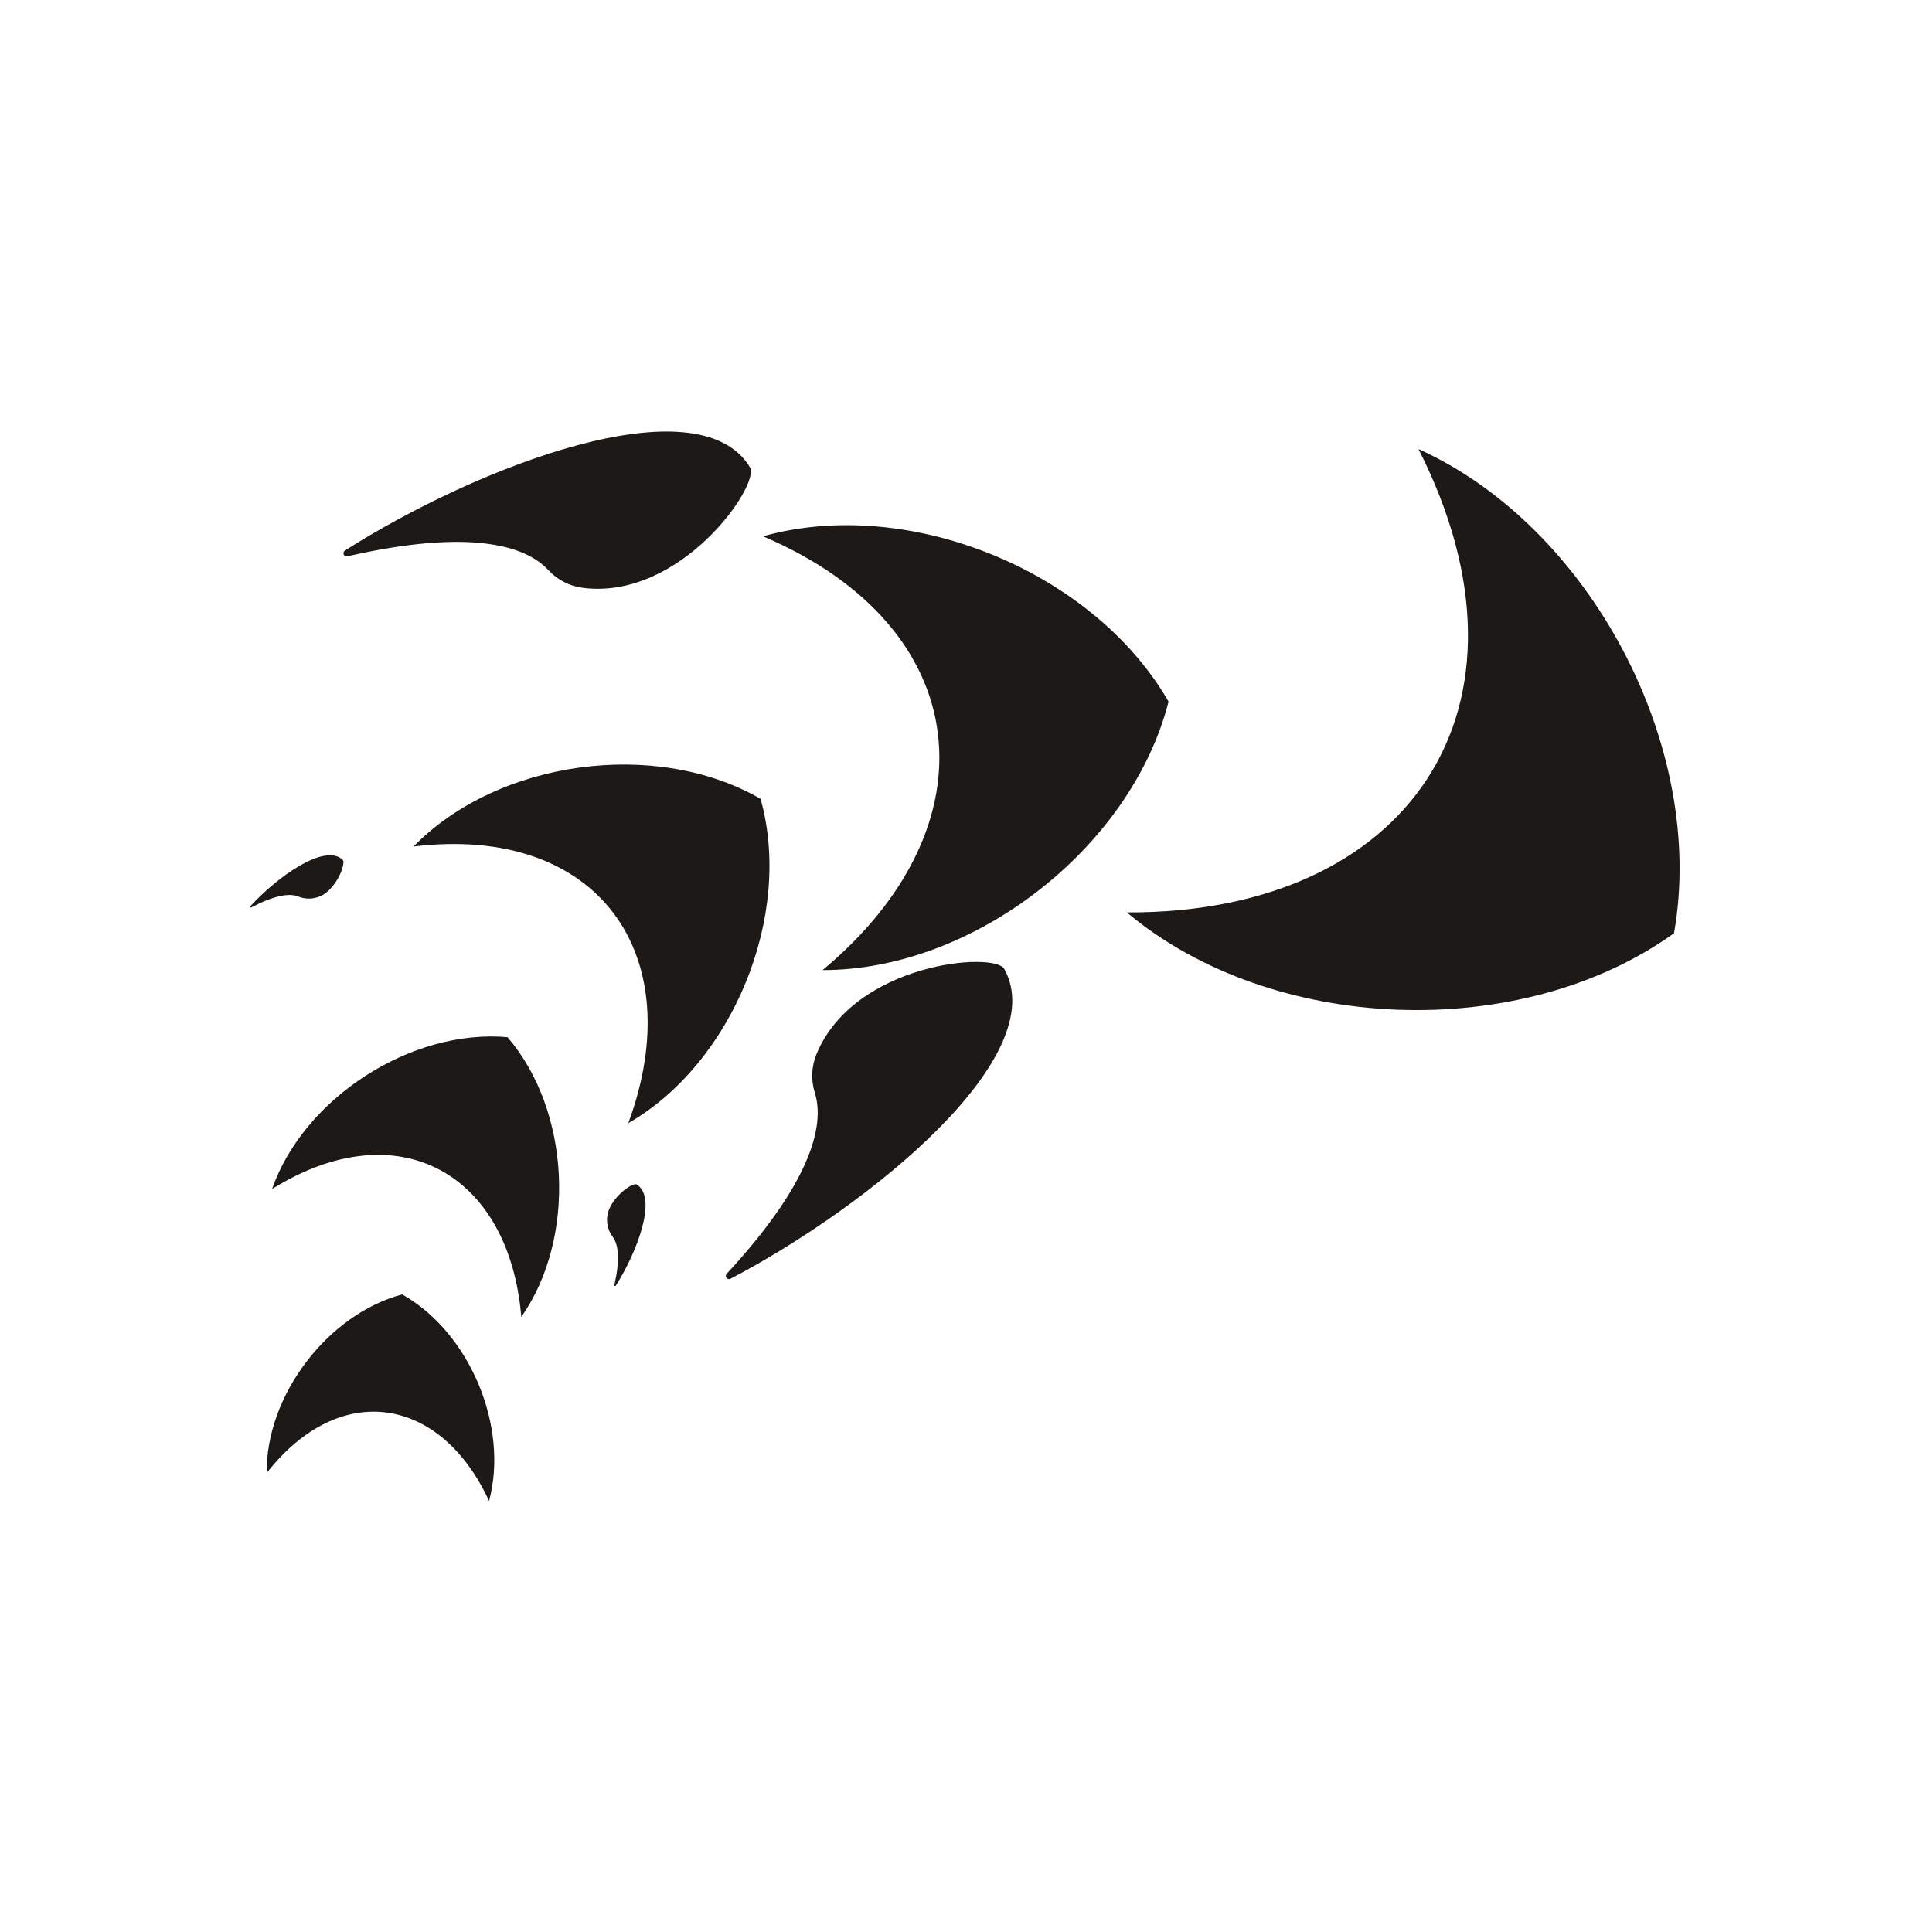
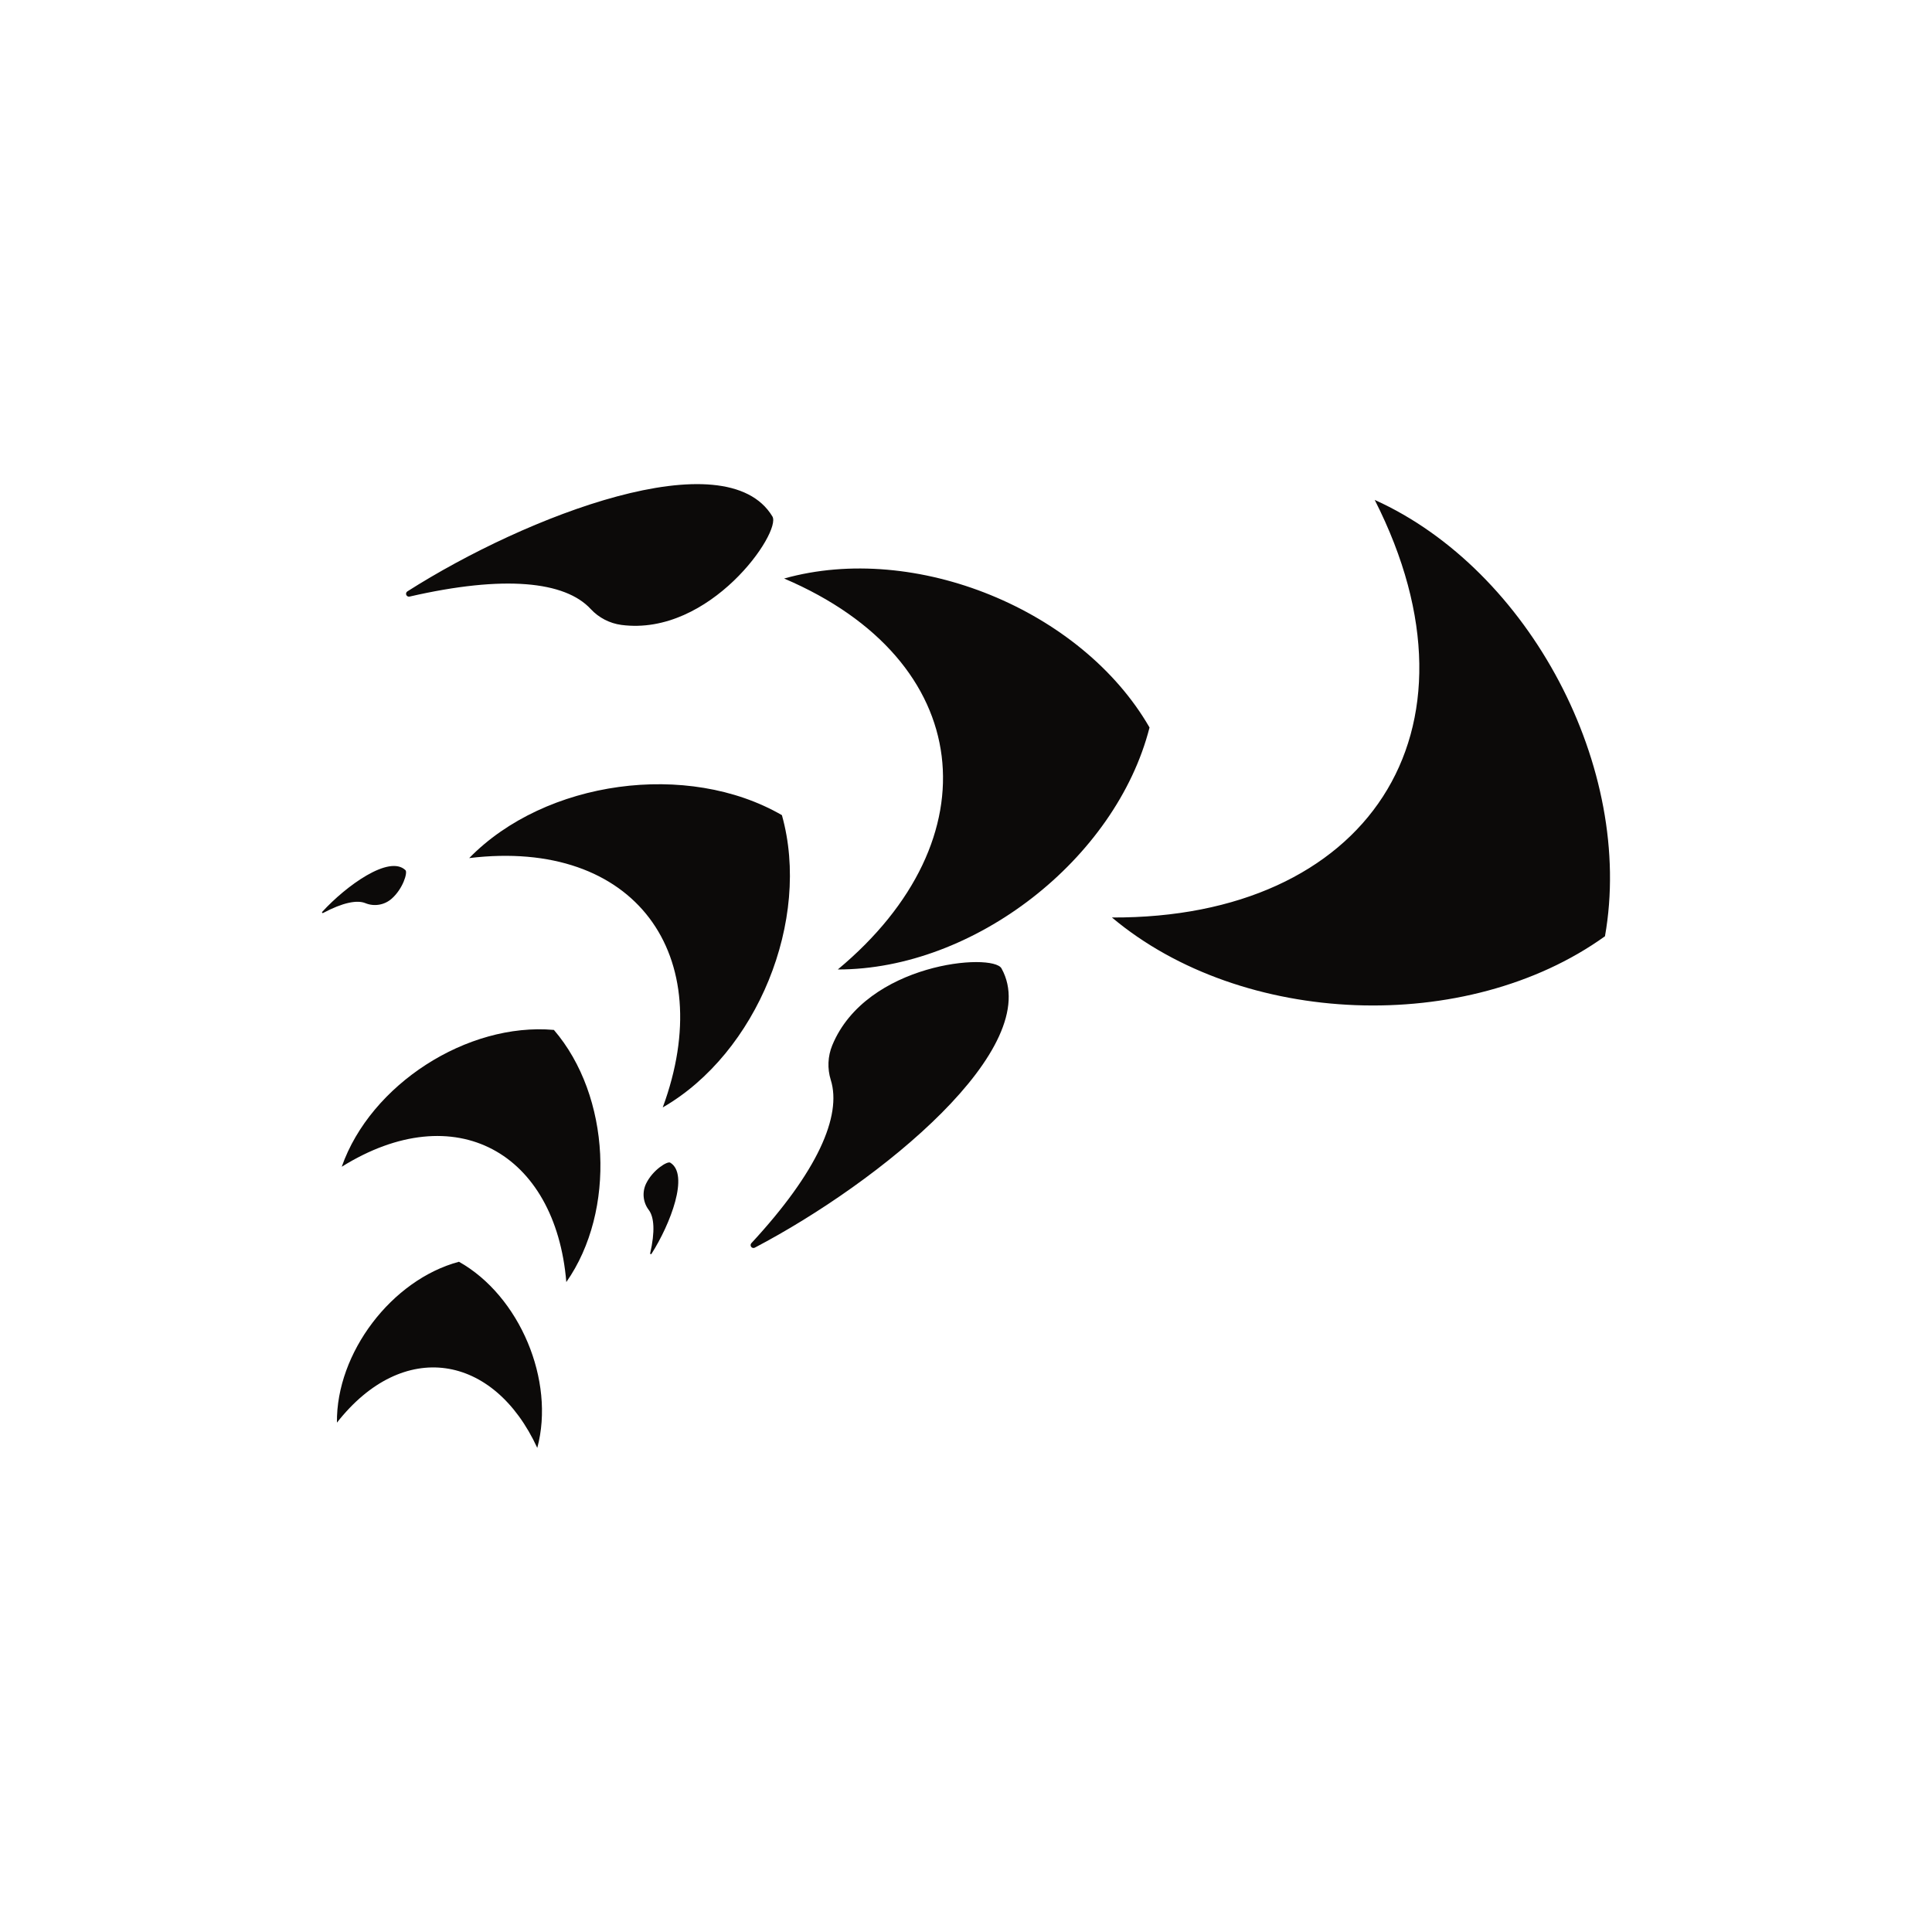
- <svg xmlns="http://www.w3.org/2000/svg" clip-rule="evenodd" fill-rule="evenodd" stroke-linejoin="round" stroke-miterlimit="2" viewBox="0 0 2250 2253">
-   <path d="m0 1.789h2250v2250h-2250z" fill="none" />
-   <path d="m468.902 1509.5c78.57 44.11 124.733 153.826 101.334 240.839-56.305-122.118-173.816-141.658-259.24-32.661-1.085-90.099 70.85-184.935 157.906-208.178zm122.84-299.998c73.447 85.42 80.767 234.06 16.068 326.283-13.931-167.549-143.635-240.754-290.603-149.227 37.253-106.316 162.319-186.975 274.535-177.056zm119.421 198.641c-5.472 11.112-4.204 24.359 3.276 34.231 7.118 9.355 8.313 28.232 1.875 56.222-.1.438.13.884.543 1.058.414.174.893.026 1.137-.351 24.573-38.599 49.288-102.955 24.241-118.074-3.646-2.201-22.465 9.413-31.072 26.914zm240.772-178.722c-5.831 14.238-6.516 30.064-1.935 44.752 14.631 46.604-17.384 119.138-102.745 211.296-1.217 1.322-1.31 3.325-.221 4.753s3.045 1.869 4.641 1.046c162.127-84.987 376.038-259.06 319.244-361.395-11.39-20.525-174.896-7.421-218.984 99.548zm-65.152-297.833c38.089 135.598-32.155 307.892-154.195 378.206 72.744-197.213-35.545-348.696-250.438-322.64 98.387-100.785 282.72-126.099 404.633-55.566zm1065.04 156.723c-178.813 128.442-469.445 117.374-637.972-24.295 328.571 1.416 493.185-238.632 340.026-540.352 200.64 90.636 336.371 347.864 297.946 564.647zm-589.329-270.142c-43.525 170.63-227.289 313.27-403.382 313.112 202.046-168.059 179.492-399.771-69.472-505.895 169.532-47.621 384.944 40.202 472.854 192.783zm-980.763 221.614c-9.317 8.161-22.442 10.365-33.913 5.695-10.878-4.454-29.421-.722-54.791 12.74-.398.21-.888.104-1.163-.251-.275-.354-.256-.855.045-1.188 30.924-33.727 86.69-74.256 107.777-53.976 3.07 2.953-3.278 24.136-17.955 36.98zm297.41-354.341c-15.251-2.029-29.317-9.314-39.776-20.598-33.135-35.889-111.981-44.23-234.402-16.072-1.751.397-3.535-.519-4.231-2.174-.697-1.655-.106-3.572 1.403-4.546 154.414-98.306 411.871-197.177 472.354-96.978 12.131 20.095-80.627 155.381-195.348 140.368z" fill="#1c1917" />
+ <svg xmlns="http://www.w3.org/2000/svg" viewBox="0 0 3200 3200" fill-rule="evenodd" clip-rule="evenodd" stroke-linejoin="round" stroke-miterlimit="2">
+   <path fill="none" d="M0 0H3200V3200H0z" />
+   <path d="M760.194 2089.87c100.57 56.461 159.659 196.896 129.708 308.274-72.07-156.313-222.485-181.322-331.828-41.806-1.388-115.326 90.689-236.717 202.12-266.468zm157.236-383.997c94.013 109.338 103.381 299.596 20.568 417.64-17.834-214.461-183.854-308.164-371.973-191.009 47.684-136.086 207.769-239.328 351.405-226.631zm152.858 254.26a41.899 41.899 0 0 0 4.195 43.816c9.109 11.973 10.638 36.137 2.399 71.964-.128.56.165 1.13.696 1.353a1.181 1.181 0 0 0 1.454-.447c31.454-49.407 63.088-131.784 31.029-151.136-4.667-2.818-28.755 12.049-39.773 34.45zm308.19-228.764a84.633 84.633 0 0 0-2.478 57.281c18.728 59.653-22.252 152.497-131.515 270.46a4.743 4.743 0 0 0-.282 6.083 4.741 4.741 0 0 0 5.942 1.339c207.522-108.783 481.328-331.596 408.633-462.586-14.581-26.27-223.867-9.498-280.3 127.423zm-83.394-381.228c48.753 173.568-41.161 394.103-197.372 484.104 93.112-252.432-45.496-446.329-320.561-412.979 125.936-129.005 361.883-161.406 517.933-71.125zm1363.25 200.606c-228.881 164.405-600.889 150.239-816.604-31.096 420.571 1.813 631.278-305.45 435.232-691.653 256.821 116.016 430.556 445.266 381.372 722.749zm-754.342-345.782c-55.712 218.408-290.929 400.986-516.329 400.785 258.62-215.116 229.751-511.709-88.924-647.546 217.001-60.956 492.729 51.458 605.253 246.761zm-1255.38 283.666a41.896 41.896 0 0 1-43.408 7.29c-13.924-5.702-37.66-.925-70.134 16.307a1.184 1.184 0 0 1-1.429-1.842c39.583-43.169 110.963-95.046 137.954-69.089 3.93 3.781-4.195 30.894-22.983 47.334zm380.686-453.556a84.644 84.644 0 0 1-50.914-26.365c-42.412-45.939-143.334-56.615-300.035-20.572a4.738 4.738 0 0 1-3.619-8.603c197.649-125.831 527.195-252.386 604.614-124.132 15.527 25.723-103.202 198.887-250.046 179.672z" fill="#0c0a09" />
</svg>
